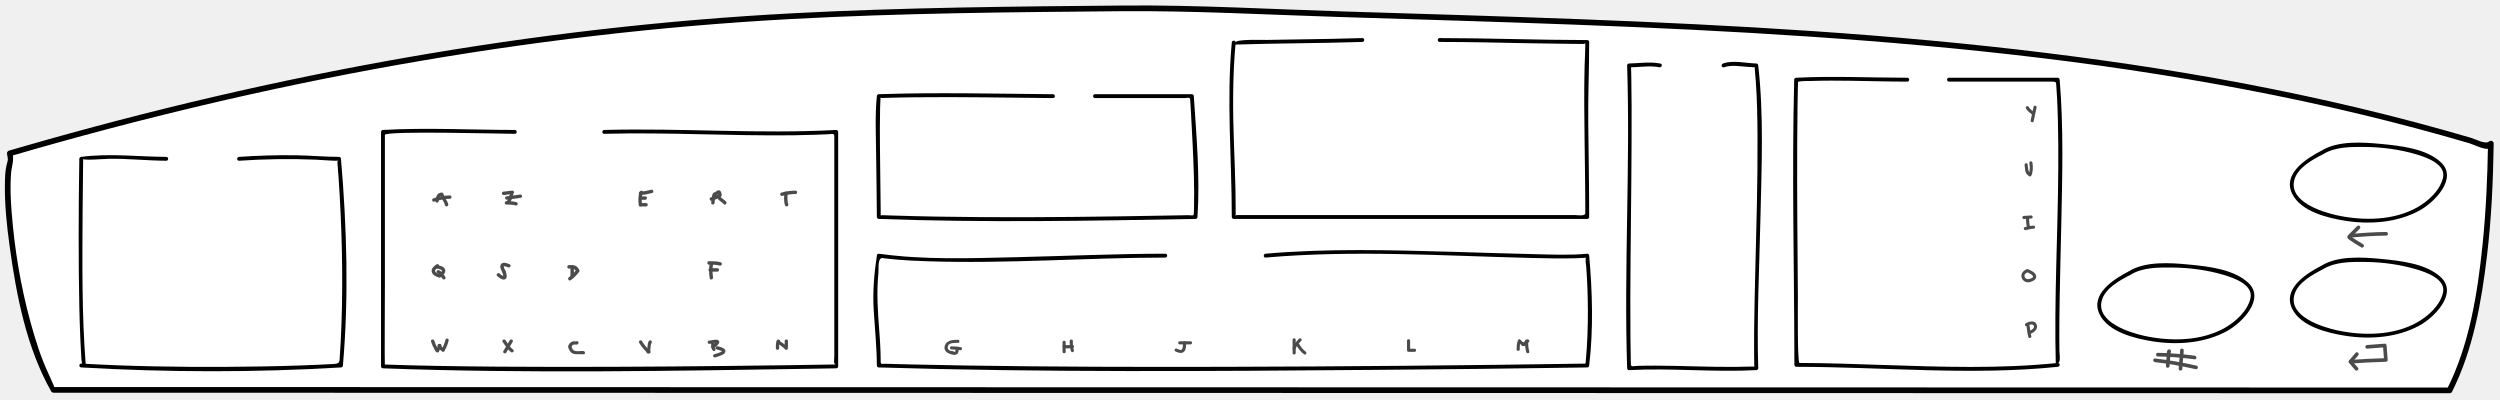
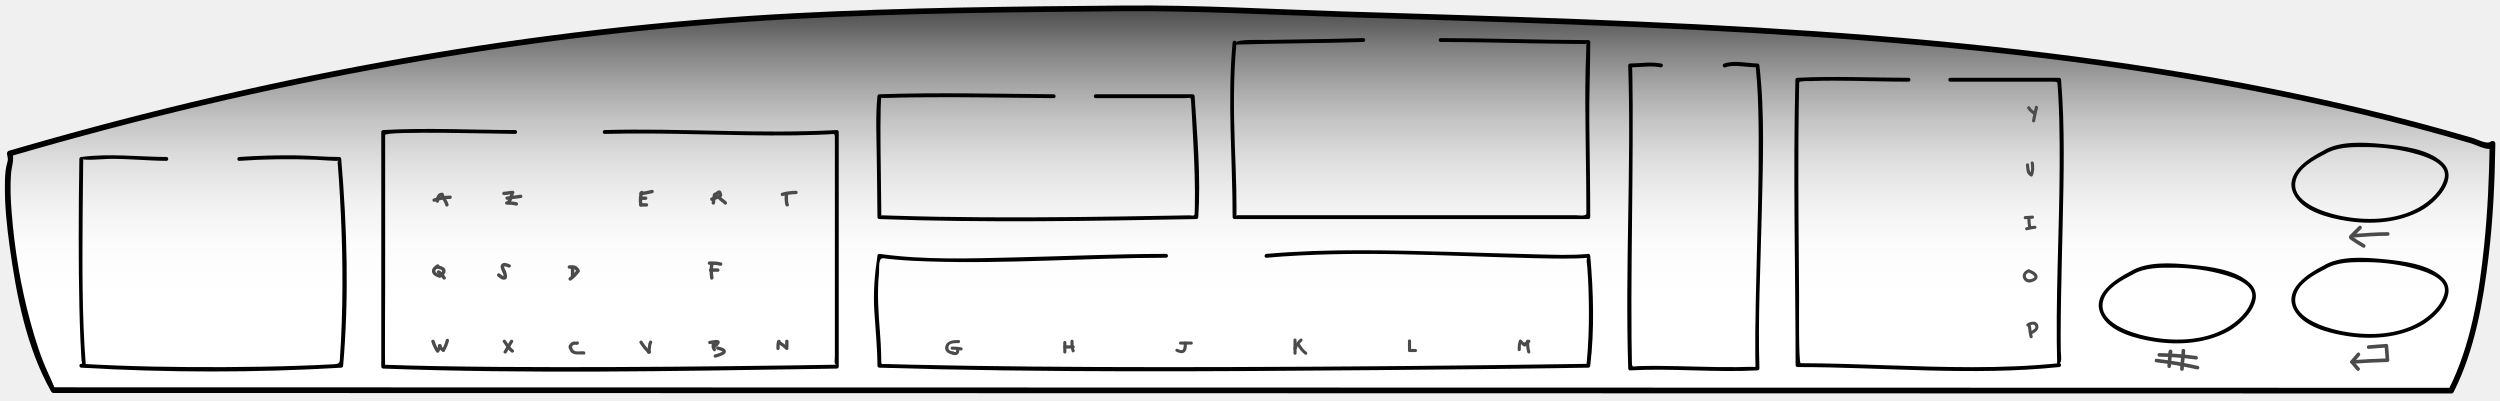
- <svg xmlns="http://www.w3.org/2000/svg" version="1.1" x="0px" y="0px" width="1280.856px" height="204.547px" viewBox="0 0 1280.856 204.547" style="enable-background:new 0 0 1280.856 204.547;" xml:space="preserve">
+ <svg xmlns="http://www.w3.org/2000/svg" version="1.1" x="0px" y="0px" width="1280px" height="205px" viewBox="0 0 1280 205" style="enable-background:new 0 0 1280 205;" xml:space="preserve">
  <g id="Calque_1">
-     <g>
-       <path style="fill:#FFFFFF;" d="M1255.01,200.008c20.172-39.224,20.907-110.033,21.158-126.439l-1.413,1.18    c-217.6-66.079-449.439-61.214-678.343-70.654c-179.373,1.676-336.272-0.16-591.4,74.479l0.771,3.782    c-5.652,7.42,1.901,83.172,21.683,117.392L1255.01,200.008z" />
+     <linearGradient id="SVGID_1" gradientUnits="userSpaceOnUse" x1="640.482" y1="4.087" x2="640.482" y2="200">
+       <stop offset="0" style="stop-color:#4B4B4B" />
+       <stop offset="0.011" style="stop-color:#515151" />
+       <stop offset="0.104" style="stop-color:#7F7F7F" />
+       <stop offset="0.201" style="stop-color:#A6A6A6" />
+       <stop offset="0.3" style="stop-color:#C6C6C6" />
+       <stop offset="0.402" style="stop-color:#DFDFDF" />
+       <stop offset="0.508" style="stop-color:#F1F1F1" />
+       <stop offset="0.621" style="stop-color:#FCFCFC" />
+       <stop offset="0.752" style="stop-color:#FFFFFF" />
+     </linearGradient>
+     <g>
+       <path fill="url(#SVGID_1)" d="M1255.01,200.008c20.172-39.224,20.907-110.033,21.158-126.439l-1.413,1.18    c-217.6-66.079-449.439-61.214-678.343-70.654c-179.373,1.676-336.272-0.16-591.4,74.479l0.771,3.782    c-5.652,7.42,1.901,83.172,21.683,117.392L1255.01,200.008z" />
      <g>
        <path d="M1256.264,200.742c10.886-21.599,15.115-46.144,17.956-69.949c2.266-18.991,3.111-38.111,3.401-57.224     c0.021-1.36-1.556-1.799-2.481-1.027c-1.797,1.501-6.778-1.228-9.17-1.934c-4.585-1.354-9.184-2.663-13.787-3.957     c-9.958-2.8-19.964-5.43-29.994-7.959c-19.26-4.857-38.655-9.17-58.124-13.101c-38.315-7.736-76.976-13.683-115.764-18.471     c-79.483-9.812-159.529-14.25-239.52-17.314c-40.224-1.541-80.461-2.697-120.694-3.947c-37.365-1.162-74.77-3.355-112.151-3.034     c-56.139,0.482-112.29,0.992-168.367,3.902c-134.41,6.973-266.406,31.056-395.66,68.33c-2.43,0.701-4.858,1.41-7.286,2.118     C3.827,77.406,3.45,78.175,3.61,78.96c0.708,3.475,0.47,2.558-0.282,5.799c-0.734,3.166-0.772,6.533-0.819,9.763     c-0.152,10.501,0.979,21.088,2.404,31.476c3.456,25.201,8.612,52.107,21.297,74.482c0.252,0.444,0.748,0.72,1.255,0.72     c21.234,0.005,42.469,0.009,63.703,0.014c55.095,0.012,110.19,0.023,165.285,0.035c76.044,0.016,152.089,0.032,228.133,0.048     c84.082,0.018,168.164,0.036,252.245,0.054c79.208,0.017,158.415,0.034,237.623,0.05c61.422,0.013,122.844,0.026,184.266,0.039     c30.724,0.007,61.449,0.013,92.173,0.02c1.372,0,2.744,0.001,4.116,0.001c1.874,0,1.874-2.906,0-2.906     c-21.234-0.005-42.469-0.009-63.703-0.014c-55.095-0.012-110.19-0.023-165.285-0.035c-76.044-0.016-152.089-0.032-228.133-0.048     c-84.082-0.018-168.164-0.036-252.245-0.054c-79.208-0.017-158.415-0.034-237.623-0.05     c-61.422-0.013-122.844-0.026-184.266-0.039c-30.724-0.007-61.449-0.013-92.173-0.02c-1.274,0-2.548-0.001-3.822-0.001     c0.163,0-2.094-5.078-2.716-6.393c-4.079-8.622-6.947-17.826-9.461-27.007c-5.032-18.382-8.164-37.418-9.634-56.411     c-0.496-6.409-0.786-12.892-0.312-19.311c0.324-4.391,1.674-6.58,0.776-10.985c-0.338,0.596-0.677,1.192-1.015,1.787     C136.209,41.783,269.716,17.018,405.863,9.721C461.936,6.716,518.1,6.225,574.239,5.744c37.15-0.318,74.301,1.783,111.435,2.944     c40.234,1.258,80.471,2.419,120.697,3.931c80.013,3.007,160.036,7.511,239.559,17.116c40.125,4.846,80.079,11.129,119.698,19.129     c19.471,3.932,38.841,8.356,58.101,13.212c9.26,2.335,18.483,4.811,27.681,7.376c4.605,1.284,9.198,2.613,13.787,3.957     c2.124,0.622,8.266,3.78,10.29,2.594c0.62-0.363,1.158-0.949,1.707-1.407c-0.827-0.342-1.654-0.685-2.48-1.027     c-0.264,17.413-1.048,34.794-2.834,52.123c-2.566,24.884-6.759,51.03-18.125,73.583     C1252.914,200.944,1255.421,202.415,1256.264,200.742z" />
      </g>
    </g>
    <g>
      <g>
        <g>
          <path style="fill:#4B4B4B;" d="M224.736,103.183c0.229-1.129,0.171-2.737,1.624-2.791c-0.28-0.213-0.561-0.427-0.841-0.64      c0.483,1.961,1.985,3.445,2.465,5.393c0.269,1.092,1.951,0.629,1.682-0.464c-0.483-1.961-1.985-3.445-2.465-5.393      c-0.09-0.365-0.463-0.654-0.841-0.64c-2.501,0.093-2.885,1.992-3.306,4.072C222.831,103.817,224.512,104.285,224.736,103.183      L224.736,103.183z" />
        </g>
      </g>
      <g>
        <g>
          <path style="fill:#4B4B4B;" d="M222.483,103.302c2.617-0.869,5.221-1.406,7.986-1.44c1.124-0.014,1.126-1.758,0-1.745      c-2.915,0.036-5.687,0.585-8.45,1.502C220.957,101.972,221.412,103.657,222.483,103.302L222.483,103.302z" />
        </g>
      </g>
    </g>
    <g>
      <g>
        <g>
          <path style="fill:#4B4B4B;" d="M257.998,99.901c1.524-0.029,2.997-0.461,4.52-0.49c1.124-0.022,1.126-1.766,0-1.745      c-1.524,0.029-2.997,0.461-4.52,0.49C256.874,98.178,256.872,99.923,257.998,99.901L257.998,99.901z" />
        </g>
      </g>
      <g>
        <g>
          <path style="fill:#4B4B4B;" d="M261.265,99.287c-0.335,1.197-0.631,2.541-1.419,3.537c-0.69,0.872,0.536,2.116,1.234,1.234      c0.999-1.263,1.44-2.778,1.868-4.307C263.251,98.665,261.568,98.205,261.265,99.287L261.265,99.287z" />
        </g>
      </g>
      <g>
        <g>
          <path style="fill:#4B4B4B;" d="M259.463,104.803c1.592,0.001,3.154,0.031,4.699,0.459c1.086,0.301,1.546-1.382,0.464-1.682      c-1.691-0.469-3.418-0.521-5.162-0.521C258.338,103.058,258.338,104.803,259.463,104.803L259.463,104.803z" />
        </g>
      </g>
      <g>
        <g>
          <path style="fill:#4B4B4B;" d="M259.873,102.321c2.314-0.434,4.671-0.547,6.985-0.981c1.105-0.207,0.636-1.888-0.464-1.682      c-2.314,0.434-4.671,0.547-6.985,0.981C258.305,100.846,258.774,102.527,259.873,102.321L259.873,102.321z" />
        </g>
      </g>
    </g>
    <g>
      <g>
        <g>
          <path style="fill:#4B4B4B;" d="M327.705,98.306c-0.769,2.05-0.801,4.712-0.411,6.837c0.203,1.105,1.884,0.636,1.682-0.464      c-0.336-1.828-0.247-4.155,0.411-5.91C329.783,97.715,328.096,97.263,327.705,98.306L327.705,98.306z" />
        </g>
      </g>
      <g>
        <g>
          <path style="fill:#4B4B4B;" d="M328.135,105.784c0.959,0,1.917,0,2.876,0c1.125,0,1.125-1.745,0-1.745c-0.959,0-1.917,0-2.876,0      C327.01,104.039,327.01,105.784,328.135,105.784L328.135,105.784z" />
        </g>
      </g>
      <g>
        <g>
          <path style="fill:#4B4B4B;" d="M328.957,102.352c0.548,0,1.096,0,1.644,0c1.125,0,1.125-1.745,0-1.745c-0.548,0-1.096,0-1.644,0      C327.832,100.608,327.832,102.352,328.957,102.352L328.957,102.352z" />
        </g>
      </g>
      <g>
        <g>
          <path style="fill:#4B4B4B;" d="M328.135,99.901c2.051-0.035,4.002-0.533,5.984-1.012c1.093-0.264,0.629-1.946-0.464-1.682      c-1.831,0.442-3.625,0.917-5.52,0.949C327.011,98.175,327.009,99.92,328.135,99.901L328.135,99.901z" />
        </g>
      </g>
    </g>
    <g>
      <g>
        <path style="fill:#4B4B4B;" d="M365.307,99.079c-0.458,0.653-0.53,1.653-0.653,2.415c-0.129,0.8-0.269,1.626-0.288,2.438     c-0.026,1.126,1.719,1.123,1.745,0c0.015-0.659,0.126-1.324,0.226-1.974c0.092-0.596,0.135-1.509,0.477-1.998     C367.46,99.035,365.947,98.165,365.307,99.079L365.307,99.079z" />
      </g>
    </g>
    <g>
      <g>
        <path style="fill:#4B4B4B;" d="M366.06,100.391c0.722-0.054,1.234-0.421,1.782-0.861c0.12-0.096,0.344-0.288,0.436-0.322     c-0.374,0.136-0.5-0.331-0.381,0.003c0.116,0.327,0.152,0.688,0.198,1.03c0.134-0.328,0.267-0.657,0.401-0.985     c-1.281,0.968-2.793,1.419-4.311,1.873c-1.075,0.321-0.617,2.005,0.464,1.682c1.649-0.493,3.337-0.998,4.728-2.049     c0.351-0.265,0.46-0.551,0.401-0.985c-0.136-1.006-0.516-2.548-1.872-2.27c-0.421,0.086-0.749,0.356-1.078,0.613     c-0.189,0.148-0.514,0.508-0.767,0.527C364.945,98.729,364.937,100.475,366.06,100.391L366.06,100.391z" />
      </g>
    </g>
    <g>
      <g>
        <path style="fill:#4B4B4B;" d="M367.908,102.097c0.841,0.958,2.037,1.495,2.876,2.451c0.743,0.847,1.972-0.392,1.234-1.234     c-0.841-0.958-2.037-1.495-2.876-2.451C368.398,100.016,367.17,101.255,367.908,102.097L367.908,102.097z" />
      </g>
    </g>
    <g>
      <g>
        <g>
          <path style="fill:#4B4B4B;" d="M401.756,99.029c0,1.93-0.225,4.274,0.442,6.115c0.38,1.049,2.066,0.596,1.682-0.464      c-0.614-1.694-0.379-3.873-0.38-5.651C403.5,97.904,401.756,97.904,401.756,99.029L401.756,99.029z" />
        </g>
      </g>
      <g>
        <g>
          <path style="fill:#4B4B4B;" d="M400.806,100.36c2.193-0.625,4.476-0.922,6.753-0.949c1.124-0.014,1.126-1.758,0-1.745      c-2.423,0.029-4.884,0.347-7.217,1.012C399.262,98.985,399.722,100.669,400.806,100.36L400.806,100.36z" />
        </g>
      </g>
    </g>
    <g>
      <g>
        <g>
          <path style="fill:#4B4B4B;" d="M223.679,135.437c-1.249,0.807-2.875,2.125-2.481,3.832c0.377,1.631,2.072,2.398,3.515,2.872      c1.091,0.358,1.555-1.357,0.472-1.713c-0.746-0.245-1.928-0.616-2.232-1.448c-0.302-0.828,1.106-1.677,1.622-2.01      C225.534,136.351,224.644,134.813,223.679,135.437L223.679,135.437z" />
        </g>
      </g>
      <g>
        <g>
          <path style="fill:#4B4B4B;" d="M223.48,137.568c0.792,0.117,2.261,0.229,2.806,0.936c0.514,0.666-1.168,1.846-1.554,2.153      c-0.897,0.712,0.369,1.96,1.256,1.256c1.111-0.882,2.585-2.26,2.053-3.85c-0.531-1.587-2.667-1.997-4.089-2.207      C222.832,135.69,222.351,137.401,223.48,137.568L223.48,137.568z" />
        </g>
      </g>
      <g>
        <g>
          <path style="fill:#4B4B4B;" d="M224.09,140.019c1.225,0.552,1.895,1.9,2.696,2.91c0.301,0.38,0.943,0.313,1.256,0      c0.371-0.371,0.301-0.877,0-1.256c-0.911-1.148-1.658-2.558-3.056-3.187c-0.441-0.199-0.951-0.131-1.215,0.319      C223.546,139.188,223.648,139.82,224.09,140.019L224.09,140.019z" />
        </g>
      </g>
    </g>
    <g>
      <g>
        <path style="fill:#4B4B4B;" d="M261.144,135.437c-1.221-0.556-3.163-1.397-4.312-0.242c-1.202,1.208-0.026,3.351,0.632,4.506     c0.566,0.995,2.101,0.101,1.533-0.896c-0.318-0.559-0.613-1.123-0.795-1.742c-0.065-0.22-0.083-0.325-0.088-0.52     c-0.002-0.094,0.064-0.201-0.026-0.092c0.058-0.07-0.118,0.014,0.117-0.043c-0.181,0.044,0.096-0.002,0.12-0.002     c0.103-0.002,0.207,0.009,0.31,0.019c0.51,0.05,1.123,0.323,1.613,0.546C261.281,137.441,262.185,135.911,261.144,135.437     L261.144,135.437z" />
      </g>
    </g>
    <g>
      <g>
        <path style="fill:#4B4B4B;" d="M257.374,139.488c0.18,0.531,0.372,1.086,0.431,1.646c0.011,0.104,0.013,0.208,0.013,0.312     c0,0.024-0.039,0.311-0.003,0.109c-0.01,0.054-0.101,0.252-0.003,0.052c-0.079,0.161,0.215-0.155,0.073-0.075     c0.038-0.022,0.329-0.065,0.149-0.058c-0.223,0.009,0.182,0.046-0.063-0.009c-0.205-0.046-0.26-0.086-0.434-0.177     c-0.571-0.299-1.072-0.72-1.555-1.142c-0.858-0.75-2.12,0.501-1.256,1.256c1.039,0.908,2.567,2.304,4.055,1.663     c1.443-0.621,0.649-3.04,0.305-4.051C258.72,137.938,257.004,138.401,257.374,139.488L257.374,139.488z" />
      </g>
    </g>
    <g>
      <g>
        <path style="fill:#4B4B4B;" d="M294.043,137.22c0-0.095,0-0.189,0-0.284c0-1.145-1.776-1.145-1.776,0c0,1.45,0,2.899,0,4.349     c0,1.145,1.776,1.145,1.776,0c0-1.45,0-2.899,0-4.349c0-1.145-1.776-1.145-1.776,0c0,0.095,0,0.189,0,0.284     C292.267,138.365,294.043,138.365,294.043,137.22L294.043,137.22z" />
      </g>
    </g>
    <g>
      <g>
        <path style="fill:#4B4B4B;" d="M291.512,137.6c1.737-0.025,2.837-0.149,3.753,1.593c0.046-0.359,0.093-0.717,0.139-1.076     c-1.173,1.449-2.352,2.899-3.929,3.926c-0.956,0.622-0.066,2.16,0.896,1.533c1.714-1.116,3.012-2.627,4.289-4.203     c0.264-0.326,0.341-0.692,0.139-1.076c-0.508-0.966-1.203-1.89-2.276-2.261c-0.983-0.34-1.991-0.226-3.011-0.211     C290.368,135.84,290.366,137.616,291.512,137.6L291.512,137.6z" />
      </g>
    </g>
    <g>
      <g>
        <g>
          <path style="fill:#4B4B4B;" d="M363.238,135.6c1.85,0.001,3.722-0.031,5.516,0.476c1.104,0.312,1.572-1.402,0.472-1.713      c-1.946-0.55-3.983-0.539-5.988-0.54C362.093,133.823,362.093,135.599,363.238,135.6L363.238,135.6z" />
        </g>
      </g>
      <g>
        <g>
          <path style="fill:#4B4B4B;" d="M363.614,134.984c-0.467,2.529-0.381,5.05,0,7.585c0.17,1.129,1.881,0.648,1.713-0.472      c-0.33-2.199-0.405-4.447,0-6.641C365.533,134.336,363.822,133.858,363.614,134.984L363.614,134.984z" />
        </g>
      </g>
      <g>
        <g>
          <path style="fill:#4B4B4B;" d="M363.827,139.172c1.233,0,2.465,0,3.698,0c1.145,0,1.145-1.776,0-1.776c-1.233,0-2.465,0-3.698,0      C362.682,137.396,362.682,139.172,363.827,139.172L363.827,139.172z" />
        </g>
      </g>
    </g>
    <g>
      <g>
        <g>
          <path style="fill:#4B4B4B;" d="M220.849,174.961c0.517,1.667,1.257,3.277,2.139,4.781c0.55,0.937,2.007,0.089,1.456-0.851      c-0.812-1.383-1.493-2.845-1.969-4.379C222.153,173.478,220.526,173.92,220.849,174.961L220.849,174.961z" />
        </g>
      </g>
      <g>
        <g>
          <path style="fill:#4B4B4B;" d="M224.855,180.2c0.411-0.916,0.822-1.832,1.233-2.748c0.188-0.419,0.125-0.903-0.302-1.153      c-0.364-0.213-0.965-0.117-1.153,0.302c-0.411,0.916-0.822,1.832-1.233,2.748c-0.188,0.419-0.125,0.903,0.302,1.153      C224.066,180.716,224.667,180.62,224.855,180.2L224.855,180.2z" />
        </g>
      </g>
      <g>
        <g>
          <path style="fill:#4B4B4B;" d="M224.221,177.452c0.502,1.063,1.342,1.997,2.357,2.592c0.94,0.551,1.788-0.906,0.851-1.456      c-0.783-0.459-1.367-1.172-1.752-1.988C225.213,175.618,223.76,176.475,224.221,177.452L224.221,177.452z" />
        </g>
      </g>
      <g>
        <g>
          <path style="fill:#4B4B4B;" d="M227.731,179.742c0.957-1.637,1.698-3.394,2.139-5.239c0.253-1.057-1.373-1.506-1.626-0.448      c-0.409,1.713-1.081,3.318-1.969,4.837C225.725,179.832,227.183,180.68,227.731,179.742L227.731,179.742z" />
        </g>
      </g>
    </g>
    <g>
      <g>
        <g>
          <path style="fill:#4B4B4B;" d="M257.502,175.162c1.224,1.811,2.499,3.845,4.241,5.209c0.846,0.662,2.048-0.522,1.192-1.192      c-1.64-1.284-2.824-3.161-3.977-4.867C258.353,173.416,256.892,174.259,257.502,175.162L257.502,175.162z" />
        </g>
      </g>
      <g>
        <g>
          <path style="fill:#4B4B4B;" d="M261.2,174.311c-1.177,1.784-2.111,3.712-3.287,5.496c-0.601,0.911,0.86,1.754,1.456,0.851      c1.177-1.784,2.111-3.712,3.287-5.496C263.257,174.252,261.796,173.408,261.2,174.311L261.2,174.311z" />
        </g>
      </g>
    </g>
    <g>
      <g>
        <g>
          <path style="fill:#4B4B4B;" d="M295.397,174.84c-0.381,0.159-0.847,0.028-1.25,0.018c-0.616-0.016-1.241,0.191-1.724,0.568      c-0.564,0.439-1.121,1.137-1.313,1.835c-0.196,0.713,0.441,1.788,0.776,2.402c1.442,2.646,4.612,1.585,7.022,1.871      c1.078,0.128,1.066-1.56,0-1.686c-1.509-0.179-3.98,0.567-5.195-0.545c-0.891-0.816-1.264-2.371,0.213-2.749      c0.635-0.162,1.277,0.181,1.919-0.088C296.832,176.053,296.399,174.42,295.397,174.84L295.397,174.84z" />
        </g>
      </g>
    </g>
    <g>
      <g>
        <g>
          <path style="fill:#4B4B4B;" d="M327.476,175.62c1.157,1.89,2.659,3.926,4.419,5.293c0.848,0.658,2.05-0.526,1.192-1.192      c-1.659-1.289-3.065-3.17-4.155-4.951C328.366,173.844,326.907,174.69,327.476,175.62L327.476,175.62z" />
        </g>
      </g>
      <g>
        <g>
          <path style="fill:#4B4B4B;" d="M332.893,180.541c0.603-1.566,0.151-3.407,0.969-4.921c0.517-0.956-0.939-1.808-1.456-0.851      c-0.909,1.681-0.479,3.608-1.139,5.323C330.876,181.109,332.507,181.545,332.893,180.541L332.893,180.541z" />
        </g>
      </g>
    </g>
    <g>
      <g>
        <g>
          <path style="fill:#4B4B4B;" d="M364.354,175.346c0.001,1.391-0.112,3.132,0.842,4.262c0.702,0.832,1.889-0.367,1.192-1.192      c-0.245-0.29-0.26-0.858-0.294-1.216c-0.06-0.615-0.054-1.237-0.054-1.854C366.039,174.259,364.353,174.259,364.354,175.346      L364.354,175.346z" />
        </g>
      </g>
      <g>
        <g>
          <path style="fill:#4B4B4B;" d="M363.634,176.159c0.667-0.114,1.491-0.263,2.066-0.34c0.289-0.039,0.58-0.069,0.871-0.085      c0.119-0.007,0.238-0.007,0.357-0.005c0.042,0.001,0.084,0.003,0.126,0.006c0.206,0.013-0.189-0.035-0.004-0.002      c0.031,0.006,0.062,0.014,0.093,0.023c0.161,0.043-0.183-0.094-0.051-0.021c-0.148-0.081-0.251-0.248-0.269-0.486      c0.003,0.038,0.072-0.219,0.027-0.13c-0.021,0.043-0.196,0.286-0.102,0.167c-0.592,0.741-1.405,1.332-2.149,1.907      c-0.364,0.282-0.294,0.898,0,1.192c0.356,0.356,0.829,0.281,1.192,0c0.861-0.666,4.027-2.86,2.151-4.107      c-0.515-0.343-1.293-0.25-1.872-0.191c-0.968,0.099-1.927,0.281-2.886,0.445c-0.453,0.078-0.701,0.628-0.589,1.037      C362.728,176.045,363.182,176.236,363.634,176.159L363.634,176.159z" />
        </g>
      </g>
      <g>
        <g>
          <path style="fill:#4B4B4B;" d="M367.207,179.028c0.79,0.191,1.6,0.385,2.336,0.74c0.183,0.088,0.352,0.188,0.494,0.333      c-0.11-0.111,0.049-0.415-0.066-0.226c-0.189,0.309-0.864,0.536-1.191,0.684c-0.897,0.403-1.87,0.666-2.813,0.932      c-1.045,0.295-0.6,1.922,0.448,1.626c1.219-0.344,2.43-0.723,3.576-1.269c0.635-0.302,1.385-0.772,1.608-1.485      c0.62-1.985-2.704-2.661-3.943-2.96C366.599,177.147,366.15,178.773,367.207,179.028L367.207,179.028z" />
        </g>
      </g>
    </g>
    <g>
      <g>
        <g>
          <path style="fill:#4B4B4B;" d="M397.939,174.513c-0.479,1.182-0.44,2.631-0.441,3.888c0,1.087,1.686,1.087,1.686,0      c0.001-1.122-0.047-2.385,0.381-3.44C399.974,173.953,398.342,173.519,397.939,174.513L397.939,174.513z" />
        </g>
      </g>
      <g>
        <g>
          <path style="fill:#4B4B4B;" d="M398.327,175.923c1.353,0.99,2.789,1.834,3.938,3.074c0.741,0.799,1.93-0.396,1.192-1.192      c-1.245-1.344-2.814-2.265-4.279-3.338C398.299,173.824,397.459,175.288,398.327,175.923L398.327,175.923z" />
        </g>
      </g>
      <g>
        <g>
          <path style="fill:#4B4B4B;" d="M402.018,174.737c0,0.916,0,1.832,0,2.748c0,1.087,1.686,1.087,1.686,0c0-0.916,0-1.832,0-2.748      C403.704,173.649,402.018,173.649,402.018,174.737L402.018,174.737z" />
        </g>
      </g>
    </g>
    <g>
      <g>
        <g>
          <path style="fill:#4B4B4B;" d="M544.391,175.332c0,1.636,0,3.273,0,4.909c0,1.03,1.597,1.03,1.597,0c0-1.636,0-3.273,0-4.909      C545.988,174.302,544.391,174.302,544.391,175.332L544.391,175.332z" />
        </g>
      </g>
      <g>
        <g>
          <path style="fill:#4B4B4B;" d="M544.977,178.268c1.439,0.366,3.266,0.211,4.72,0c1.016-0.147,0.582-1.686-0.425-1.54      c-0.687,0.1-1.407,0.08-2.1,0.082c-0.552,0.002-1.31,0.035-1.771-0.082C544.403,176.474,543.979,178.015,544.977,178.268      L544.977,178.268z" />
        </g>
      </g>
      <g>
        <g>
          <path style="fill:#4B4B4B;" d="M548.073,174.718c0.001,1.796-0.032,3.645,0.723,5.312c0.424,0.937,1.8,0.124,1.379-0.806      c-0.621-1.372-0.504-3.037-0.505-4.506C549.669,173.689,548.072,173.688,548.073,174.718L548.073,174.718z" />
        </g>
      </g>
    </g>
    <g>
      <g>
        <g>
          <path style="fill:#4B4B4B;" d="M604.425,176.445c1.841,0,3.682,0,5.523,0c1.03,0,1.03-1.597,0-1.597c-1.841,0-3.682,0-5.523,0      C603.395,174.848,603.395,176.445,604.425,176.445L604.425,176.445z" />
        </g>
      </g>
      <g>
        <g>
          <path style="fill:#4B4B4B;" d="M606.081,175.646c-0.004,1.06,0.072,2.373-0.508,3.313c-0.485,0.785-2.054-0.062-2.586-0.321      c-0.922-0.449-1.732,0.928-0.806,1.379c1.369,0.667,3.112,1.347,4.414,0.191c1.162-1.032,1.078-3.169,1.084-4.563      C607.682,174.616,606.085,174.617,606.081,175.646L606.081,175.646z" />
        </g>
      </g>
    </g>
    <g>
      <g>
        <g>
          <path style="fill:#4B4B4B;" d="M662.249,174.105c0,2.25,0,4.5,0,6.75c0,1.03,1.597,1.03,1.597,0c0-2.25,0-4.5,0-6.75      C663.846,173.075,662.249,173.075,662.249,174.105L662.249,174.105z" />
        </g>
      </g>
      <g>
        <g>
          <path style="fill:#4B4B4B;" d="M663.817,178.613c0.565-1.589,1.693-2.773,2.863-3.943c0.729-0.729-0.401-1.858-1.129-1.129      c-1.378,1.38-2.61,2.783-3.274,4.648C661.931,179.161,663.475,179.576,663.817,178.613L663.817,178.613z" />
        </g>
      </g>
      <g>
        <g>
          <path style="fill:#4B4B4B;" d="M664.199,176.962c1.032,1.709,2.319,3.432,3.968,4.582c0.847,0.591,1.644-0.795,0.806-1.379      c-1.415-0.987-2.512-2.545-3.395-4.009C665.046,175.276,663.665,176.078,664.199,176.962L664.199,176.962z" />
        </g>
      </g>
    </g>
    <g>
      <g>
        <g>
          <path style="fill:#4B4B4B;" d="M720.871,174.559c0,1.432,0,2.864,0,4.296c0,1.03,1.597,1.03,1.597,0c0-1.432,0-2.864,0-4.296      C722.468,173.529,720.871,173.529,720.871,174.559L720.871,174.559z" />
        </g>
      </g>
      <g>
        <g>
          <path style="fill:#4B4B4B;" d="M721.67,180.267c1.023,0,2.046,0,3.068,0c1.03,0,1.03-1.597,0-1.597c-1.023,0-2.045,0-3.068,0      C720.64,178.67,720.64,180.267,721.67,180.267L721.67,180.267z" />
        </g>
      </g>
    </g>
    <g>
      <g>
        <g>
          <path style="fill:#4B4B4B;" d="M777.761,174.304c-0.678,1.479-0.722,3.097-0.723,4.699c-0.001,1.03,1.596,1.03,1.597,0      c0.001-1.286-0.043-2.698,0.505-3.893C779.566,174.181,778.19,173.369,777.761,174.304L777.761,174.304z" />
        </g>
      </g>
      <g>
        <g>
          <path style="fill:#4B4B4B;" d="M777.886,175.272c0.803,0.802,1.809,1.99,3.019,2.075c1.028,0.072,1.021-1.525,0-1.597      c0.196,0.014-0.069-0.04,0.007-0.006c-0.097-0.044-0.188-0.104-0.279-0.161c-0.195-0.122-0.37-0.271-0.544-0.421      c-0.375-0.321-0.725-0.671-1.074-1.02C778.286,173.414,777.157,174.543,777.886,175.272L777.886,175.272z" />
        </g>
      </g>
      <g>
        <g>
          <path style="fill:#4B4B4B;" d="M780.856,177.113c0.741-0.709,1.711-1.13,2.455-1.841c0.746-0.713-0.385-1.841-1.129-1.129      c-0.741,0.709-1.71,1.13-2.455,1.841C778.981,176.696,780.112,177.824,780.856,177.113L780.856,177.113z" />
        </g>
      </g>
      <g>
        <g>
          <path style="fill:#4B4B4B;" d="M781.334,174.707c0.001,1.944,0.062,3.864,0.642,5.735c0.304,0.98,1.846,0.562,1.54-0.425      c-0.54-1.74-0.584-3.504-0.585-5.311C782.931,173.677,781.334,173.677,781.334,174.707L781.334,174.707z" />
        </g>
      </g>
    </g>
    <g>
      <g>
        <g>
          <path style="fill:#4B4B4B;" d="M490.796,174.086c-2.476,0.002-5.734,0.142-6.692,2.896c-0.924,2.656,1.291,4.191,3.628,4.571      c1.007,0.164,1.439-1.375,0.425-1.54c-1.747-0.284-3.097-0.925-2.423-2.862c0.573-1.648,3.73-1.467,5.063-1.468      C491.826,175.682,491.826,174.085,490.796,174.086L490.796,174.086z" />
        </g>
      </g>
      <g>
        <g>
          <path style="fill:#4B4B4B;" d="M487.541,181.473c0.998,0.434,2.03,0.569,2.917-0.167c0.807-0.67,0.791-1.934,0.559-2.851      c-0.252-0.998-1.792-0.574-1.54,0.425c0.11,0.435,0.149,0.883-0.09,1.251c-0.035,0.054-0.149,0.093-0.298,0.127      c-0.21,0.047-0.544-0.078-0.742-0.164c-0.399-0.174-0.853-0.122-1.093,0.286C487.054,180.722,487.142,181.299,487.541,181.473      L487.541,181.473z" />
        </g>
      </g>
      <g>
        <g>
          <path style="fill:#4B4B4B;" d="M487.483,179.043c1.488,0.001,2.936,0.075,4.394,0.395c1.004,0.22,1.43-1.32,0.425-1.54      c-1.596-0.35-3.189-0.451-4.819-0.452C486.454,177.446,486.454,179.043,487.483,179.043L487.483,179.043z" />
        </g>
      </g>
    </g>
    <g>
      <g>
        <g>
          <path style="fill:#4B4B4B;" d="M1038,55.571c0.675,1.265,1.892,2.168,3.013,3.013c0.349,0.263,0.892,0.056,1.093-0.286      c0.239-0.409,0.06-0.831-0.286-1.093c-0.903-0.68-1.898-1.424-2.441-2.44C1038.894,53.856,1037.515,54.663,1038,55.571      L1038,55.571z" />
        </g>
      </g>
      <g>
        <g>
          <path style="fill:#4B4B4B;" d="M1041.886,54.708c-0.51,2.311-0.978,4.631-1.487,6.941c-0.221,1.004,1.318,1.43,1.54,0.425      c0.51-2.311,0.978-4.631,1.487-6.941C1043.647,54.129,1042.108,53.702,1041.886,54.708L1041.886,54.708z" />
        </g>
      </g>
    </g>
    <g>
      <g>
        <path style="fill:#4B4B4B;" d="M1037.277,84.625c0.206,1.035,0.172,2.098,0.394,3.13c0.241,1.12,1.06,1.914,1.956,2.553     c0.329,0.235,0.923,0.085,1.093-0.286c0.974-2.139,0.886-4.315,0.605-6.601c-0.124-1.008-1.723-1.021-1.597,0     c0.24,1.949,0.453,3.952-0.387,5.795c0.364-0.095,0.728-0.191,1.093-0.286c-1.636-1.167-1.265-2.968-1.616-4.729     C1038.616,83.191,1037.077,83.619,1037.277,84.625L1037.277,84.625z" />
      </g>
    </g>
    <g>
      <g>
        <g>
          <path style="fill:#4B4B4B;" d="M1037.983,111.674c0.014,1.635,0.151,3.327,0.524,4.922c0.235,1.003,1.774,0.577,1.54-0.425      c-0.342-1.461-0.454-3.001-0.467-4.498C1039.571,110.645,1037.974,110.644,1037.983,111.674L1037.983,111.674z" />
        </g>
      </g>
      <g>
        <g>
          <path style="fill:#4B4B4B;" d="M1036.919,112.225c1.244-0.015,2.475-0.23,3.719-0.248c1.029-0.015,1.031-1.612,0-1.597      c-1.243,0.018-2.474,0.233-3.719,0.248C1035.89,110.64,1035.888,112.237,1036.919,112.225L1036.919,112.225z" />
        </g>
      </g>
      <g>
        <g>
          <path style="fill:#4B4B4B;" d="M1037.875,117.898c1.333-0.28,2.63-0.684,4.002-0.715c1.028-0.024,1.031-1.621,0-1.597      c-1.517,0.035-2.953,0.462-4.427,0.772C1036.443,116.57,1036.87,118.11,1037.875,117.898L1037.875,117.898z" />
        </g>
      </g>
    </g>
    <g>
      <g>
        <g>
          <path style="fill:#4B4B4B;" d="M1038.531,139.458c1.008,0.414,2.242,0.956,2.917,1.857c0.652,0.871-0.786,1.315-1.413,1.531      c-1.147,0.394-2.461,0.088-2.783-1.207c-0.269-1.085,0.824-1.891,1.703-2.182c0.973-0.322,0.556-1.864-0.425-1.54      c-1.715,0.567-3.174,2.035-2.848,3.971c0.31,1.842,2.323,3.132,4.128,2.686c1.573-0.388,3.82-1.334,3.363-3.338      c-0.397-1.743-2.775-2.727-4.219-3.319C1038.002,137.527,1037.591,139.073,1038.531,139.458z" />
        </g>
      </g>
    </g>
    <g>
      <g>
        <g>
          <path style="fill:#4B4B4B;" d="M1038.296,167.067c0.192,1.857,0.402,3.755,0.891,5.561c0.269,0.993,1.81,0.571,1.54-0.425      c-0.453-1.671-0.657-3.418-0.834-5.136C1039.788,166.053,1038.19,166.042,1038.296,167.067L1038.296,167.067z" />
        </g>
      </g>
      <g>
        <g>
          <path style="fill:#4B4B4B;" d="M1038.635,167.066c0.81-0.533,2.567-1.42,3.318-0.294c0.771,1.157-1.021,2.285-1.862,2.63      c-0.939,0.386-0.528,1.932,0.425,1.54c1.927-0.792,3.882-2.522,2.92-4.786c-0.969-2.28-4.055-1.489-5.605-0.469      C1036.972,166.25,1037.772,167.634,1038.635,167.066L1038.635,167.066z" />
        </g>
      </g>
    </g>
    <g>
      <g>
        <g>
          <path style="fill:#4B4B4B;" d="M1204.578,121.667c5.98-0.462,11.952-0.91,17.952-0.945c1.205-0.007,1.206-1.876,0-1.869      c-6,0.035-11.972,0.483-17.952,0.945C1203.384,119.889,1203.375,121.759,1204.578,121.667L1204.578,121.667z" />
        </g>
      </g>
      <g>
        <g>
          <path style="fill:#4B4B4B;" d="M1204.294,121.865c1.575-1.575,3.149-3.149,4.724-4.724c0.853-0.853-0.469-2.175-1.322-1.322      c-1.575,1.575-3.149,3.149-4.724,4.724C1202.119,121.397,1203.441,122.718,1204.294,121.865L1204.294,121.865z" />
        </g>
      </g>
      <g>
        <g>
          <path style="fill:#4B4B4B;" d="M1203.162,122.484c2.11,1.559,4.366,2.903,6.614,4.252c1.036,0.622,1.976-0.995,0.944-1.614      c-2.248-1.349-4.503-2.693-6.614-4.252C1203.134,120.152,1202.203,121.776,1203.162,122.484L1203.162,122.484z" />
        </g>
      </g>
    </g>
    <g>
      <g>
        <g>
          <path style="fill:#4B4B4B;" d="M1212.753,178.632c3.022-0.231,6.044-0.462,9.065-0.692c-0.312-0.312-0.623-0.623-0.935-0.935      c0.189,2.472,0.378,4.945,0.567,7.417c0.312-0.312,0.623-0.623,0.935-0.935c-6.051,0.208-12.107,0.453-18.146,0.896      c-1.195,0.088-1.203,1.958,0,1.869c6.039-0.444,12.094-0.688,18.146-0.896c0.479-0.016,0.974-0.414,0.935-0.935      c-0.189-2.472-0.378-4.945-0.567-7.417c-0.036-0.477-0.398-0.976-0.935-0.935c-3.022,0.231-6.044,0.462-9.065,0.692      C1211.558,176.853,1211.55,178.724,1212.753,178.632L1212.753,178.632z" />
        </g>
      </g>
      <g>
        <g>
          <path style="fill:#4B4B4B;" d="M1205.019,185.803c1.033-1.265,2.157-2.453,3.19-3.717c0.756-0.925-0.559-2.256-1.322-1.322      c-1.033,1.265-2.156,2.453-3.19,3.717C1202.942,185.406,1204.256,186.737,1205.019,185.803L1205.019,185.803z" />
        </g>
      </g>
      <g>
        <g>
          <path style="fill:#4B4B4B;" d="M1203.507,185.791c0.981,1.332,2.06,2.64,3.204,3.835c0.835,0.872,2.155-0.452,1.322-1.322      c-1.033-1.079-2.026-2.254-2.911-3.456C1204.415,183.888,1202.791,184.818,1203.507,185.791L1203.507,185.791z" />
        </g>
      </g>
    </g>
    <g>
      <g>
        <g>
          <path style="fill:#4B4B4B;" d="M1112.286,180.249c-0.002-0.284-0.009-0.565-0.151-0.82c-0.293-0.524-1.051-0.614-1.468-0.189      c-0.738,0.752-0.551,2.861-0.637,3.814c-0.133,1.478-0.314,2.974-0.339,4.459c-0.021,1.206,1.849,1.204,1.869,0      c0.021-1.219,0.166-2.445,0.269-3.658c0.071-0.837,0.148-1.674,0.233-2.51c0.031-0.304,0.065-0.608,0.102-0.911      c0.044-0.357,0.172-0.224-0.175,0.129c-0.489-0.063-0.979-0.126-1.468-0.189c-0.209-0.372-0.106-0.442-0.104-0.123      C1110.426,181.454,1112.295,181.455,1112.286,180.249L1112.286,180.249z" />
        </g>
      </g>
      <g>
        <g>
          <path style="fill:#4B4B4B;" d="M1116.953,179.522c-0.05,3.162-0.677,6.28-0.726,9.442c-0.019,1.206,1.85,1.204,1.869,0      c0.05-3.162,0.677-6.28,0.726-9.442C1118.841,178.316,1116.972,178.318,1116.953,179.522L1116.953,179.522z" />
        </g>
      </g>
      <g>
        <g>
          <path style="fill:#4B4B4B;" d="M1105.54,182.636c6.33,0.049,12.607,0.676,18.884,1.453c1.194,0.148,1.18-1.723,0-1.869      c-6.277-0.777-12.554-1.404-18.884-1.453C1104.334,180.757,1104.335,182.627,1105.54,182.636L1105.54,182.636z" />
        </g>
      </g>
      <g>
        <g>
          <path style="fill:#4B4B4B;" d="M1104.088,185.541c7.017,0.751,13.927,2.081,20.814,3.598c1.175,0.259,1.674-1.543,0.497-1.803      c-7.051-1.553-14.129-2.896-21.311-3.665C1102.89,183.544,1102.902,185.414,1104.088,185.541L1104.088,185.541z" />
        </g>
      </g>
    </g>
  </g>
  <g id="annuler">
    <g class="clavier_focus_annuler">
      <g>
        <path class="clavier_focus_cancel" d="M1189.323,77.239c-7.635,3.939-19.998,11.727-14.956,22.031c4.467,9.128,18.161,12.405,27.145,13.831     c12.675,2.012,26.666,0.992,38.088-5.234c7.566-4.124,19.841-16.408,10.987-24.707c-7.553-7.079-20.814-8.467-30.576-9.405     C1210.498,72.84,1197.828,71.965,1189.323,77.239c-1.083,0.672-0.089,2.386,1,1.711c6.086-3.774,14.246-3.72,21.185-3.663     c8.955,0.074,18.023,1.265,26.611,3.829c4.975,1.485,15.193,5.01,13.53,11.969c-1.562,6.537-7.476,11.878-13.05,15.07     c-12.112,6.937-27.959,7.047-41.252,4.154c-7.647-1.664-24.561-6.989-21.929-17.86c1.583-6.541,9.488-10.706,14.905-13.5     C1191.459,78.364,1190.456,76.654,1189.323,77.239z" />
      </g>
    </g>
  </g>
  <g id="valider">
    <g class="clavier_focus_valider_1_">
      <g>
        <path class="clavier_focus_submit" d="M1189.323,136.152c-7.635,3.939-19.998,11.727-14.956,22.031c4.467,9.128,18.161,12.405,27.145,13.831     c12.675,2.012,26.666,0.992,38.088-5.234c7.566-4.124,19.841-16.408,10.987-24.707c-7.553-7.079-20.814-8.467-30.576-9.405     C1210.498,131.754,1197.828,130.878,1189.323,136.152c-1.083,0.672-0.089,2.386,1,1.711c6.086-3.774,14.246-3.72,21.185-3.663     c8.955,0.074,18.023,1.265,26.611,3.829c4.975,1.485,15.193,5.01,13.53,11.969c-1.562,6.537-7.476,11.878-13.05,15.07     c-12.112,6.937-27.959,7.047-41.252,4.154c-7.647-1.664-24.561-6.989-21.929-17.86c1.583-6.541,9.488-10.706,14.905-13.5     C1191.459,137.277,1190.456,135.567,1189.323,136.152z" />
      </g>
    </g>
  </g>
  <g id="message">
    <g class="clavier_focus_message">
      <g>
        <path class="clavier_focus_mailbox" d="M1090.669,139.014c-7.635,3.939-19.998,11.727-14.957,22.031c4.467,9.128,18.161,12.405,27.145,13.831     c12.675,2.012,26.666,0.992,38.088-5.234c7.566-4.124,19.841-16.408,10.987-24.707c-7.553-7.079-20.814-8.467-30.576-9.405     C1111.844,134.616,1099.174,133.74,1090.669,139.014c-1.083,0.672-0.089,2.386,1,1.711c6.086-3.774,14.246-3.72,21.185-3.663     c8.955,0.074,18.023,1.265,26.611,3.829c4.975,1.486,15.193,5.01,13.53,11.969c-1.562,6.537-7.476,11.878-13.05,15.07     c-12.112,6.937-27.959,7.047-41.252,4.154c-7.648-1.664-24.561-6.989-21.929-17.86c1.583-6.541,9.488-10.706,14.904-13.5     C1092.805,140.139,1091.802,138.429,1090.669,139.014z" />
      </g>
    </g>
  </g>
  <g id="simon">
    <g class="clavier_focus_simon">
      <g>
        <path class="clavier_focus_simon" d="M998.522,41.812c17.53,0,35.06,0,52.591,0c2.542,0,2.269,0.236,2.444,2.613     c0.123,1.67,0.22,3.342,0.315,5.013c0.228,4.015,0.365,8.035,0.475,12.055c0.229,8.33,0.242,16.666,0.193,24.998     c-0.193,33.473-2.169,66.978-1.266,100.451c0.015,0.54,0.44,0.991,0.991,0.991c0.017,0,0.033,0,0.05,0c0-0.66,0-1.321,0-1.981     c-29.713,3.062-59.661,2.039-89.457,1.04c-14.297-0.479-28.596-0.989-42.903-1.039c-1.151-0.004-0.795-30.687-0.819-33.815     c-0.21-26.619-0.469-53.238-0.346-79.858c0.027-5.942,0.083-11.884,0.166-17.825c0.039-2.779,0.09-5.557,0.147-8.335     c0.027-1.331,0.059-2.663,0.091-3.994c0.019-0.774,5.916-0.613,6.56-0.635c13.968-0.486,27.941,0.112,41.908,0.282     c2.506,0.031,5.012,0.038,7.517,0.04c1.278,0.001,1.278-1.98,0-1.981c-18.994-0.016-37.956-0.963-56.943,0     c-0.55,0.028-0.976,0.43-0.991,0.991c-1.244,48.694,0.048,97.421,0.1,146.121c0.001,0.54,0.45,0.99,0.991,0.991     c44.644,0.03,89.419,4.592,133.977,0c1.244-0.128,1.303-1.981,0-1.981c1.644,0,0.814-4.978,0.796-6.351     c-0.034-2.616-0.041-5.233-0.042-7.849c-0.003-6.141,0.08-12.281,0.18-18.421c0.212-12.887,0.56-25.772,0.839-38.658     c0.533-24.575,1.208-49.326-0.833-73.851c-0.045-0.538-0.417-0.991-0.991-0.991c-18.581,0-37.162,0-55.743,0     C997.244,39.831,997.244,41.812,998.522,41.812L998.522,41.812z" />
      </g>
    </g>
  </g>
  <g id="fusible">
    <g class="clavier_focus_fusible">
      <g>
        <path class="clavier_focus_fuses" d="M883.271,34.475c3.744-1.386,8.834-0.415,12.724-0.17c0.895,0.056,1.791,0.114,2.687,0.165     c0.976,0.056,0.204-0.524,0.341,0.756c0.232,2.164,0.4,4.335,0.555,6.505c0.681,9.554,0.817,19.149,0.87,28.724     c0.127,22.889-0.581,45.779-1.143,68.658c-0.255,10.357-0.497,20.715-0.597,31.075c-0.04,4.107-0.045,8.213-0.001,12.32     c0.019,1.77,0.056,3.54,0.104,5.309c-0.003-0.096-8.603,0.138-9.365,0.146c-13.758,0.145-27.512-0.589-41.269-0.637     c-3.078-0.011-6.156,0.038-9.233,0.128c-3.071,0.09-3.328,1.026-3.407-2.018c-0.106-4.084-0.153-8.17-0.187-12.255     c-0.226-26.647,0.216-53.301,0.439-79.947c0.108-12.961,0.197-25.924,0.152-38.885c-0.017-5.013-0.064-10.027-0.16-15.04     c-0.022-1.139-0.05-2.277-0.08-3.415c-0.048-1.849-0.344-1.383,1.588-1.476c4.309-0.206,8.604-0.791,12.884,0.056     c1.248,0.247,1.78-1.663,0.527-1.911c-5.322-1.053-10.694-0.142-16.061-0.035c-0.526,0.01-1.008,0.443-0.991,0.991     c1.664,51.685-1.664,103.437,0,155.121c0.017,0.517,0.438,1.021,0.991,0.991c21.719-1.174,43.469,1.174,65.188,0     c0.526-0.028,1.008-0.429,0.991-0.991c-0.784-25.713,0.568-51.518,1.139-77.225c0.573-25.823,1.778-52.17-1.139-77.897     c-0.062-0.546-0.404-0.978-0.991-0.991c-5.319-0.116-11.968-1.857-17.082,0.035C881.557,33.004,882.07,34.919,883.271,34.475     L883.271,34.475z" />
      </g>
    </g>
  </g>
  <g id="piece">
    <g class="clavier_focus_piece">
      <g>
        <path class="clavier_focus_coloredbuttons" d="M648.426,131.964c45.291-3.957,91.029-0.887,136.384,0.205c7.539,0.181,15.09,0.347,22.631,0.135     c1.24-0.035,2.48-0.094,3.718-0.171c0.525-0.033,1.048-0.077,1.572-0.123c-0.785,0.069-0.065,4.337-0.034,4.744     c0.569,7.487,0.801,14.999,0.832,22.507c0.035,8.713-0.285,17.454-1.111,26.13c-0.241,2.528-0.312,0.9,0.655,0.884     c-0.542,0.009-1.083,0.017-1.625,0.025c-61.298,0.945-122.606,1.478-183.911,1.636c-43.924,0.113-87.853,0.023-131.773-0.652     c-9.765-0.15-19.53-0.338-29.293-0.57c-4.359-0.104-8.717-0.22-13.075-0.347c-1.126-0.033-2.166,0.497-2.172-0.913     c-0.007-1.673-0.053-3.346-0.1-5.018c-0.093-3.273-0.305-6.542-0.553-9.806c-0.787-10.37-1.567-20.412-0.519-30.809     c0.237-2.352-0.554-7.947,2.197-7.586c2.15,0.282,4.309,0.491,6.468,0.688c5.326,0.484,10.674,0.732,16.018,0.916     c40.761,1.406,81.54-1.832,122.3-1.875c1.278-0.001,1.278-1.983,0-1.981c-25.564,0.026-51.116,1.201-76.67,1.796     c-23.153,0.539-46.85,1.436-69.86-1.76c-0.482-0.067-1.13,0.11-1.219,0.692c-1.438,9.449-2.228,18.851-1.641,28.404     c0.578,9.405,1.568,18.711,1.606,28.151c0.002,0.553,0.449,0.974,0.991,0.991c84.595,2.576,169.317,1.926,253.937,1.248     c36.345-0.291,72.691-0.666,109.033-1.248c0.589-0.009,0.926-0.448,0.991-0.991c2.213-18.576,1.651-37.712,0-56.291     c-0.044-0.496-0.419-1.046-0.991-0.991c-8.677,0.847-17.524,0.441-26.223,0.255c-14.363-0.308-28.721-0.832-43.082-1.234     c-31.764-0.888-63.782-1.79-95.48,0.979C647.163,130.093,647.153,132.076,648.426,131.964L648.426,131.964z" />
      </g>
    </g>
  </g>
  <g id="nombre">
    <g class="clavier_focus_nombre_1_">
      <g>
        <path class="clavier_focus_keypad" d="M737.582,21.486c15.413,0.015,30.823,0.38,46.232,0.677c7.392,0.142,14.784,0.259,22.177,0.318     c1.808,0.015,3.617,0.02,5.426,0.026c1.074,0.003,0.803-1.161,0.803,0.446c0,3.638-0.27,7.295-0.36,10.933     c-0.318,12.847-0.171,25.701-0.001,38.549c0.089,6.712,0.187,13.423,0.258,20.135c0.039,3.639,0.065,7.279,0.084,10.918     c0.01,1.909,0.014,3.818,0.017,5.727c0.003,1.74-4.389,0.962-5.439,0.962c-57.7,0-115.4,0-173.1,0     c-0.841,0-0.606,1.476-0.606-0.558c0-1.224,0-2.448,0-3.672c0-2.928-0.034-5.855-0.09-8.783     c-0.151-7.84-0.502-15.677-0.779-23.513c-0.613-17.312-0.726-34.617,0.87-51.882c-0.66,0-1.321,0-1.981,0     c0,0.032,0,0.065,0,0.097c0,0.527,0.451,1.008,0.991,0.991c21.963-0.715,43.943-0.655,65.906-1.37     c1.274-0.041,1.278-2.023,0-1.981c-10.981,0.357-21.968,0.52-32.953,0.685c-5.349,0.081-10.697,0.163-16.046,0.262     c-1.891,0.035-15.917-0.492-15.917,1.317c0-1.298-1.866-1.25-1.981,0c-2.752,29.78,0,59.577,0,89.4     c0,0.54,0.451,0.991,0.991,0.991c60.376,0,120.751,0,181.127,0c0.54,0,0.991-0.451,0.991-0.991     c-0.01-16.069-0.307-32.135-0.475-48.203c-0.145-13.827,0.475-27.631,0.475-41.447c0-0.54-0.451-0.99-0.991-0.991     c-25.214-0.025-50.415-0.998-75.629-1.023C736.304,19.503,736.304,21.484,737.582,21.486L737.582,21.486z" />
      </g>
    </g>
  </g>
  <g id="cable">
    <g class="clavier_focus_cable_1_">
      <g>
        <path class="clavier_focus_wires" d="M539.507,48.273c-29.749-0.242-59.523-1.021-89.266,0c-0.582,0.02-0.935,0.439-0.991,0.991     c-1.013,9.968-0.454,20.225-0.364,30.224c0.095,10.56,0.35,21.121,0.364,31.681c0.001,0.555,0.451,0.971,0.991,0.991     c54.074,1.966,108.206,1,162.29,0c0.567-0.01,0.955-0.444,0.991-0.991c1.342-20.494-0.53-41.448-1.883-61.905     c-0.036-0.539-0.424-0.991-0.991-0.991c-16.546,0-33.092,0-49.638,0c-1.278,0-1.278,1.981,0,1.981c13.521,0,27.043,0,40.564,0     c1.766,0,3.532,0,5.298,0c1.459,0,2.804-0.72,2.903,0.81c0.137,2.106,0.266,4.213,0.392,6.32     c0.337,5.626,0.63,11.254,0.891,16.883c0.5,10.77,0.936,21.575,0.689,32.358c-0.022,0.952-0.063,1.902-0.106,2.853     c-0.064,1.42-1.349,0.741-2.736,0.767c-3.654,0.067-7.309,0.134-10.963,0.199c-8.04,0.143-16.08,0.277-24.12,0.397     c-31.398,0.469-62.803,0.68-94.201,0.132c-7.373-0.129-14.744-0.315-22.114-0.545c-1.819-0.057-3.637-0.12-5.455-0.184     c-1.126-0.039-0.818,0.695-0.826-0.781c-0.01-1.794-0.032-3.588-0.054-5.382c-0.113-9.417-0.262-18.833-0.335-28.25     c-0.052-6.749-0.083-13.501,0.071-20.248c0.028-1.228,0.073-2.456,0.131-3.683c0.02-0.397,0.043-0.794,0.069-1.19     c0.09-1.435-0.16-0.479,0.772-0.511c5.674-0.195,11.35-0.292,17.027-0.36c23.533-0.283,47.069,0.224,70.6,0.416     C540.785,50.264,540.784,48.283,539.507,48.273L539.507,48.273z" />
      </g>
    </g>
  </g>
  <g id="tuyaux">
    <g class="clavier_focus_tuyaux_1_">
      <g>
        <path class="clavier_focus_pipes" d="M309.568,68.561c32.442-0.867,64.866,1.148,97.308,0.741c3.913-0.049,7.825-0.156,11.735-0.287     c1.964-0.066,3.928-0.156,5.891-0.246c1.921-0.088,2.947-0.762,2.947,1.299c0,5.934,0,11.868,0,17.803c0,12.99,0,25.979,0,38.969     c0,13.038,0,26.076,0,39.114c0,5.567,0,11.133,0,16.7c0,1.279-0.654,4.103,0.915,4.075c-0.25,0.004-0.501,0.009-0.751,0.013     c-8.553,0.148-17.107,0.274-25.661,0.391c-38.497,0.53-76.997,0.86-115.498,0.841c-20.89-0.011-41.78-0.131-62.667-0.512     c-8.875-0.162-17.749-0.382-26.619-0.699c-0.162-0.006,0.027-37.4,0.027-40.66c0-25.659,0-51.318,0-76.977     c0-2.219,60.258-0.572,66.569-0.564c1.278,0.002,1.278-1.98,0-1.981c-22.508-0.03-45.066-1.251-67.559,0     c-0.539,0.03-0.991,0.428-0.991,0.991c0,40.049,0,80.098,0,120.147c0,0.555,0.451,0.971,0.991,0.991     c73.956,2.716,148.156,1.319,222.136,0.166c3.366-0.052,6.733-0.106,10.099-0.166c0.54-0.01,0.991-0.443,0.991-0.991     c0-40.049,0-80.098,0-120.147c0-0.518-0.451-1.02-0.991-0.991c-39.612,2.173-79.245-1.059-118.873,0     C308.293,66.614,308.29,68.595,309.568,68.561L309.568,68.561z" />
      </g>
    </g>
  </g>
  <g id="fleche">
    <g class="clavier_focus_fleche_1_">
      <g>
        <path class="clavier_focus_arrows" d="M122.478,82.354c13.001-0.886,26.047-1.091,39.068-0.558c2.497,0.102,4.991,0.262,7.484,0.445     c0.918,0.067,1.654,0.113,2.551,0.113c0.324,0,0.647,0,0.971,0c0.982-0.149,1.075-0.032,0.279,0.35     c0.495,5.783,0.87,11.576,1.199,17.371c1.414,24.907,1.799,49.967,0.533,74.889c-0.119,2.34-0.271,4.677-0.434,7.014     c-0.243,3.486,0.26,4.32-3.41,4.524c-5.713,0.318-11.43,0.55-17.149,0.751c-12.756,0.447-25.521,0.643-38.284,0.707     c-24.555,0.123-49.142-0.271-73.66-1.686c0,0.66,0,1.321,0,1.981c0.444,0,0.888,0,1.332,0c0.508,0,1.033-0.452,0.991-0.991     c-2.078-26.291-1.769-52.834-1.624-79.187c0.046-8.33,0.131-16.659,0.263-24.988c0.009-0.551,0.018-1.102,0.028-1.654     c-0.015,0.864,11.779-0.071,13.293-0.088c9.764-0.11,19.511,0.953,29.276,1.007c1.278,0.007,1.277-1.974,0-1.981     c-14.578-0.08-29.02-1.922-43.559,0c-0.543,0.072-0.98,0.397-0.991,0.991c-0.245,13.537-0.329,27.079-0.333,40.618     c-0.003,11.83,0.089,23.66,0.347,35.487c0.121,5.549,0.294,11.097,0.532,16.642c0.107,2.479,0.238,4.956,0.385,7.433     c0.058,0.981,0.125,1.962,0.192,2.943c0.101,1.475,0.76,1.787-0.132,1.787c-1.286,0-1.266,1.908,0,1.981     c44.2,2.551,88.869,2.64,133.067,0c0.576-0.034,0.941-0.427,0.991-0.991c3.079-35.048,2.011-70.882-0.986-105.9     c-0.046-0.538-0.416-0.991-0.991-0.991c-7.326,0-14.65-0.72-21.985-0.825c-9.752-0.14-19.514,0.162-29.244,0.825     C121.211,80.459,121.202,82.441,122.478,82.354L122.478,82.354z" />
      </g>
    </g>
  </g>
</svg>
